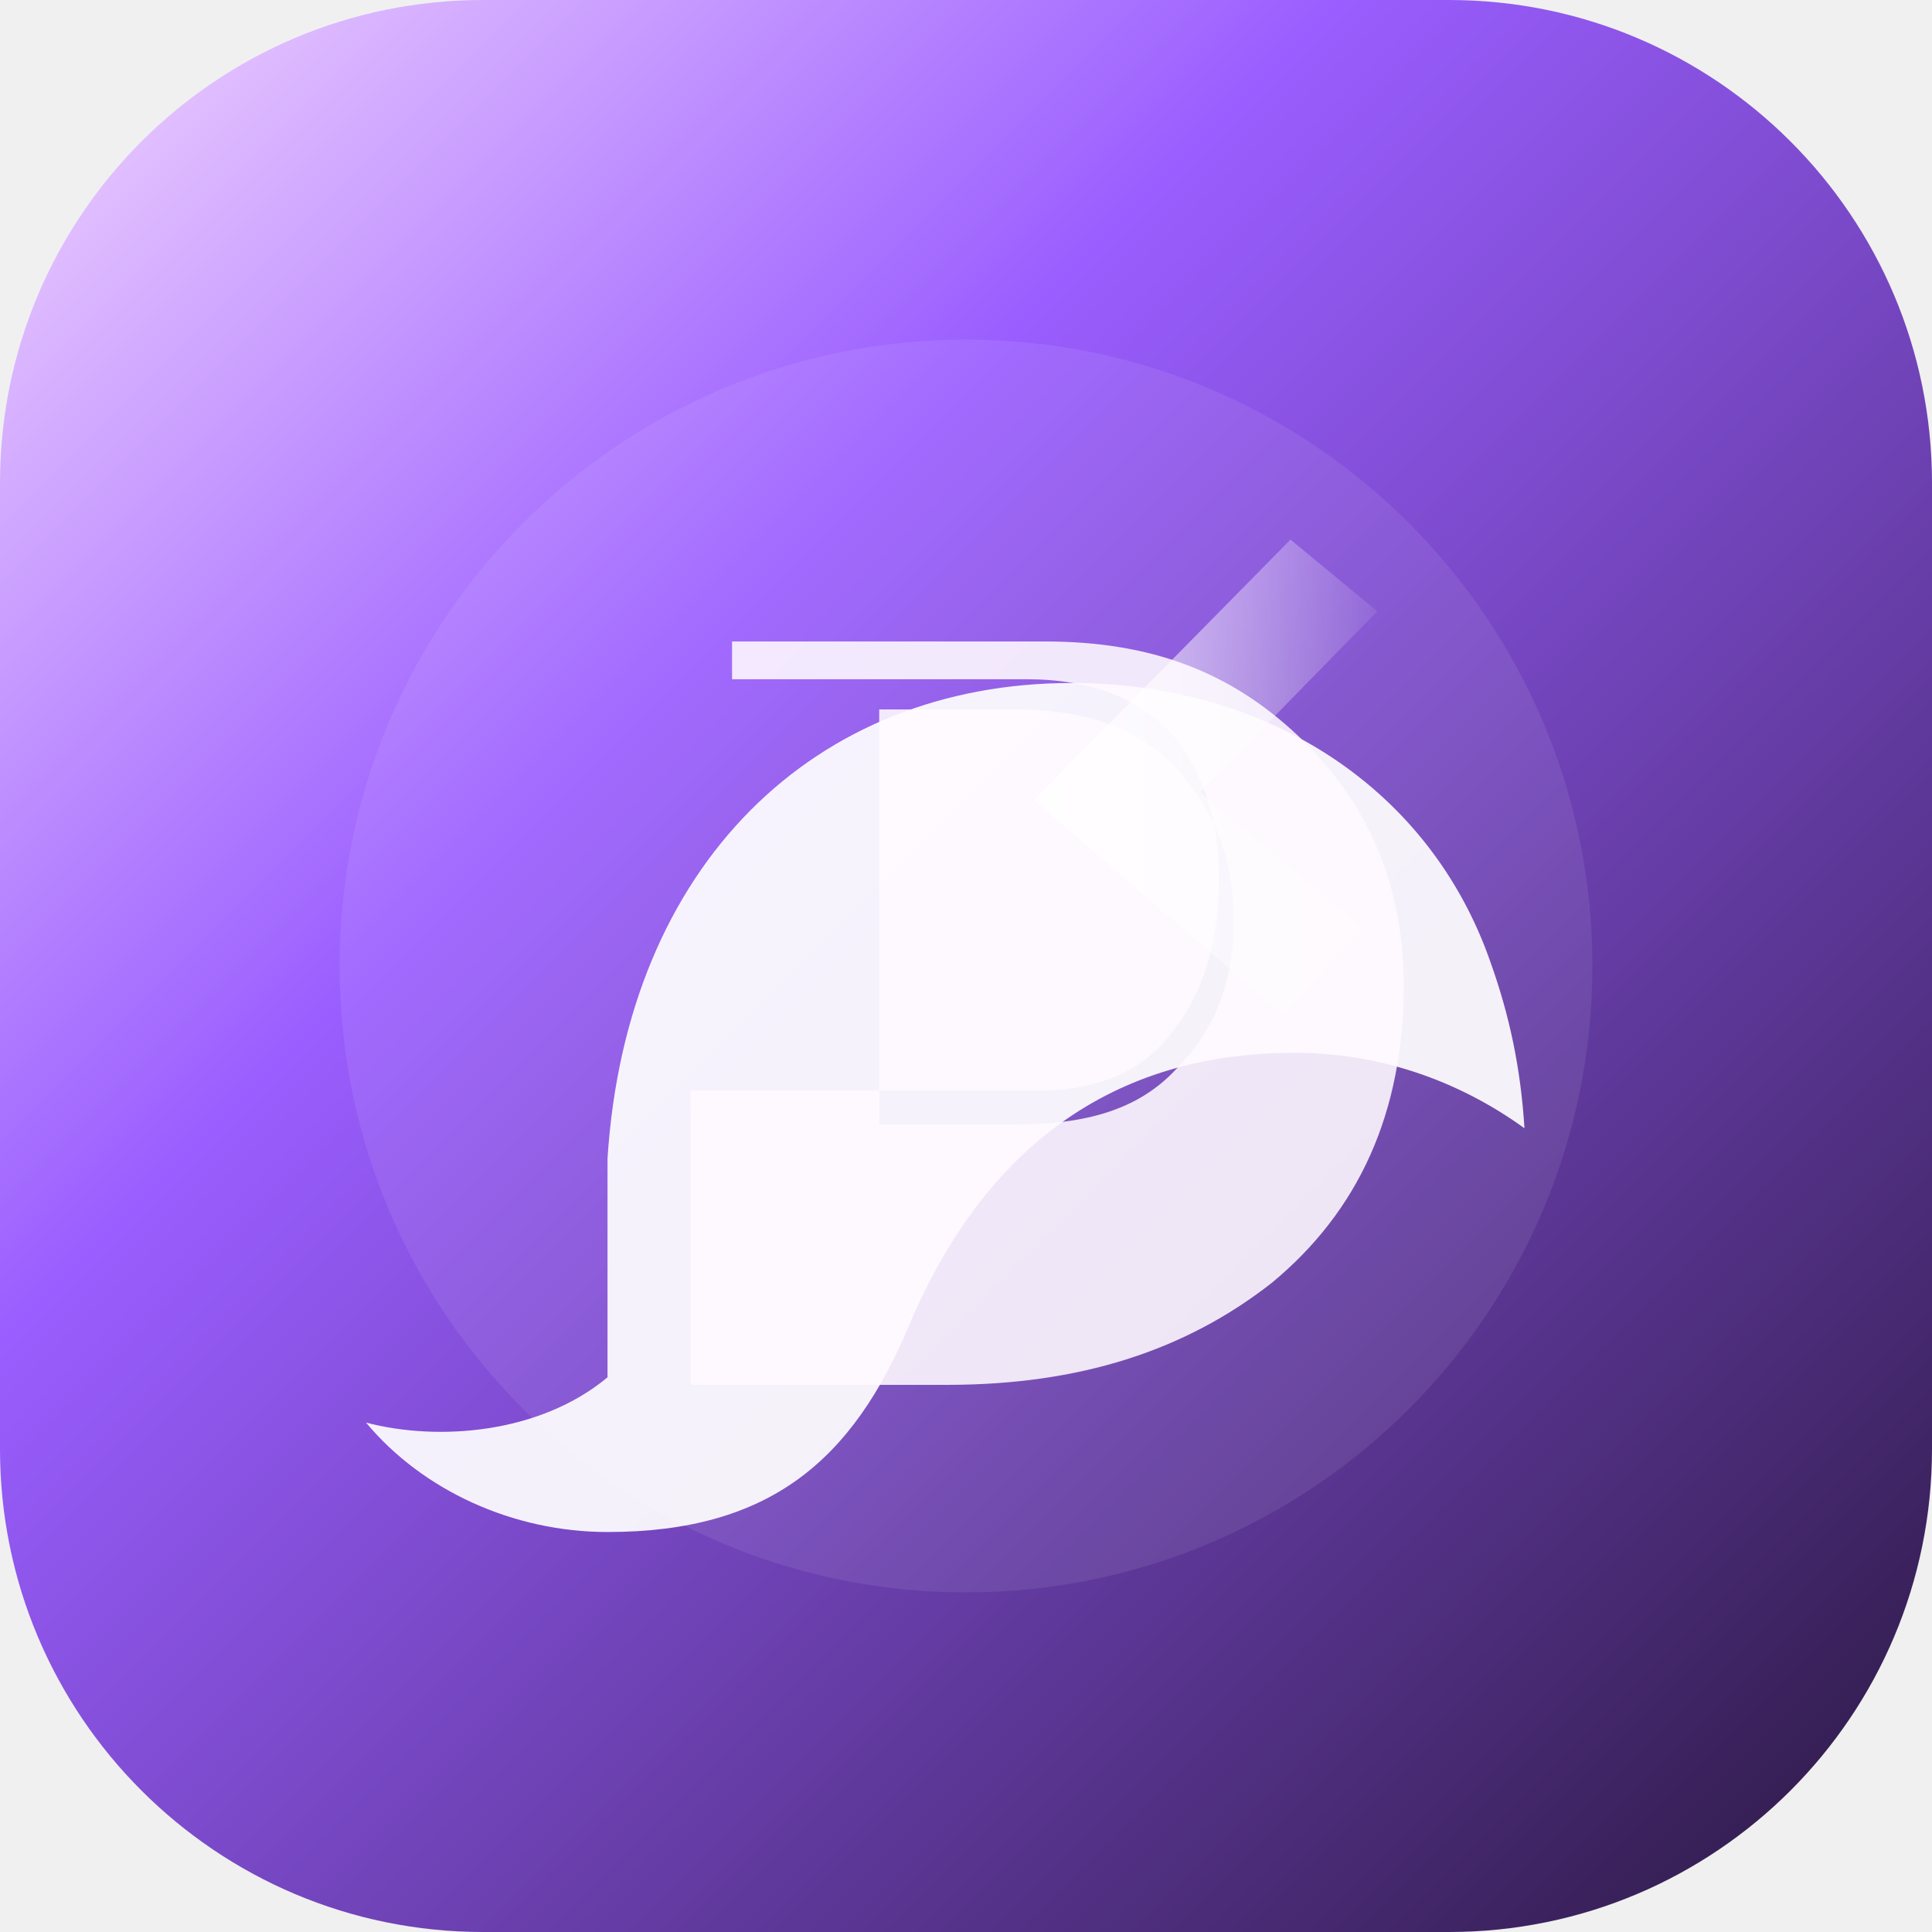
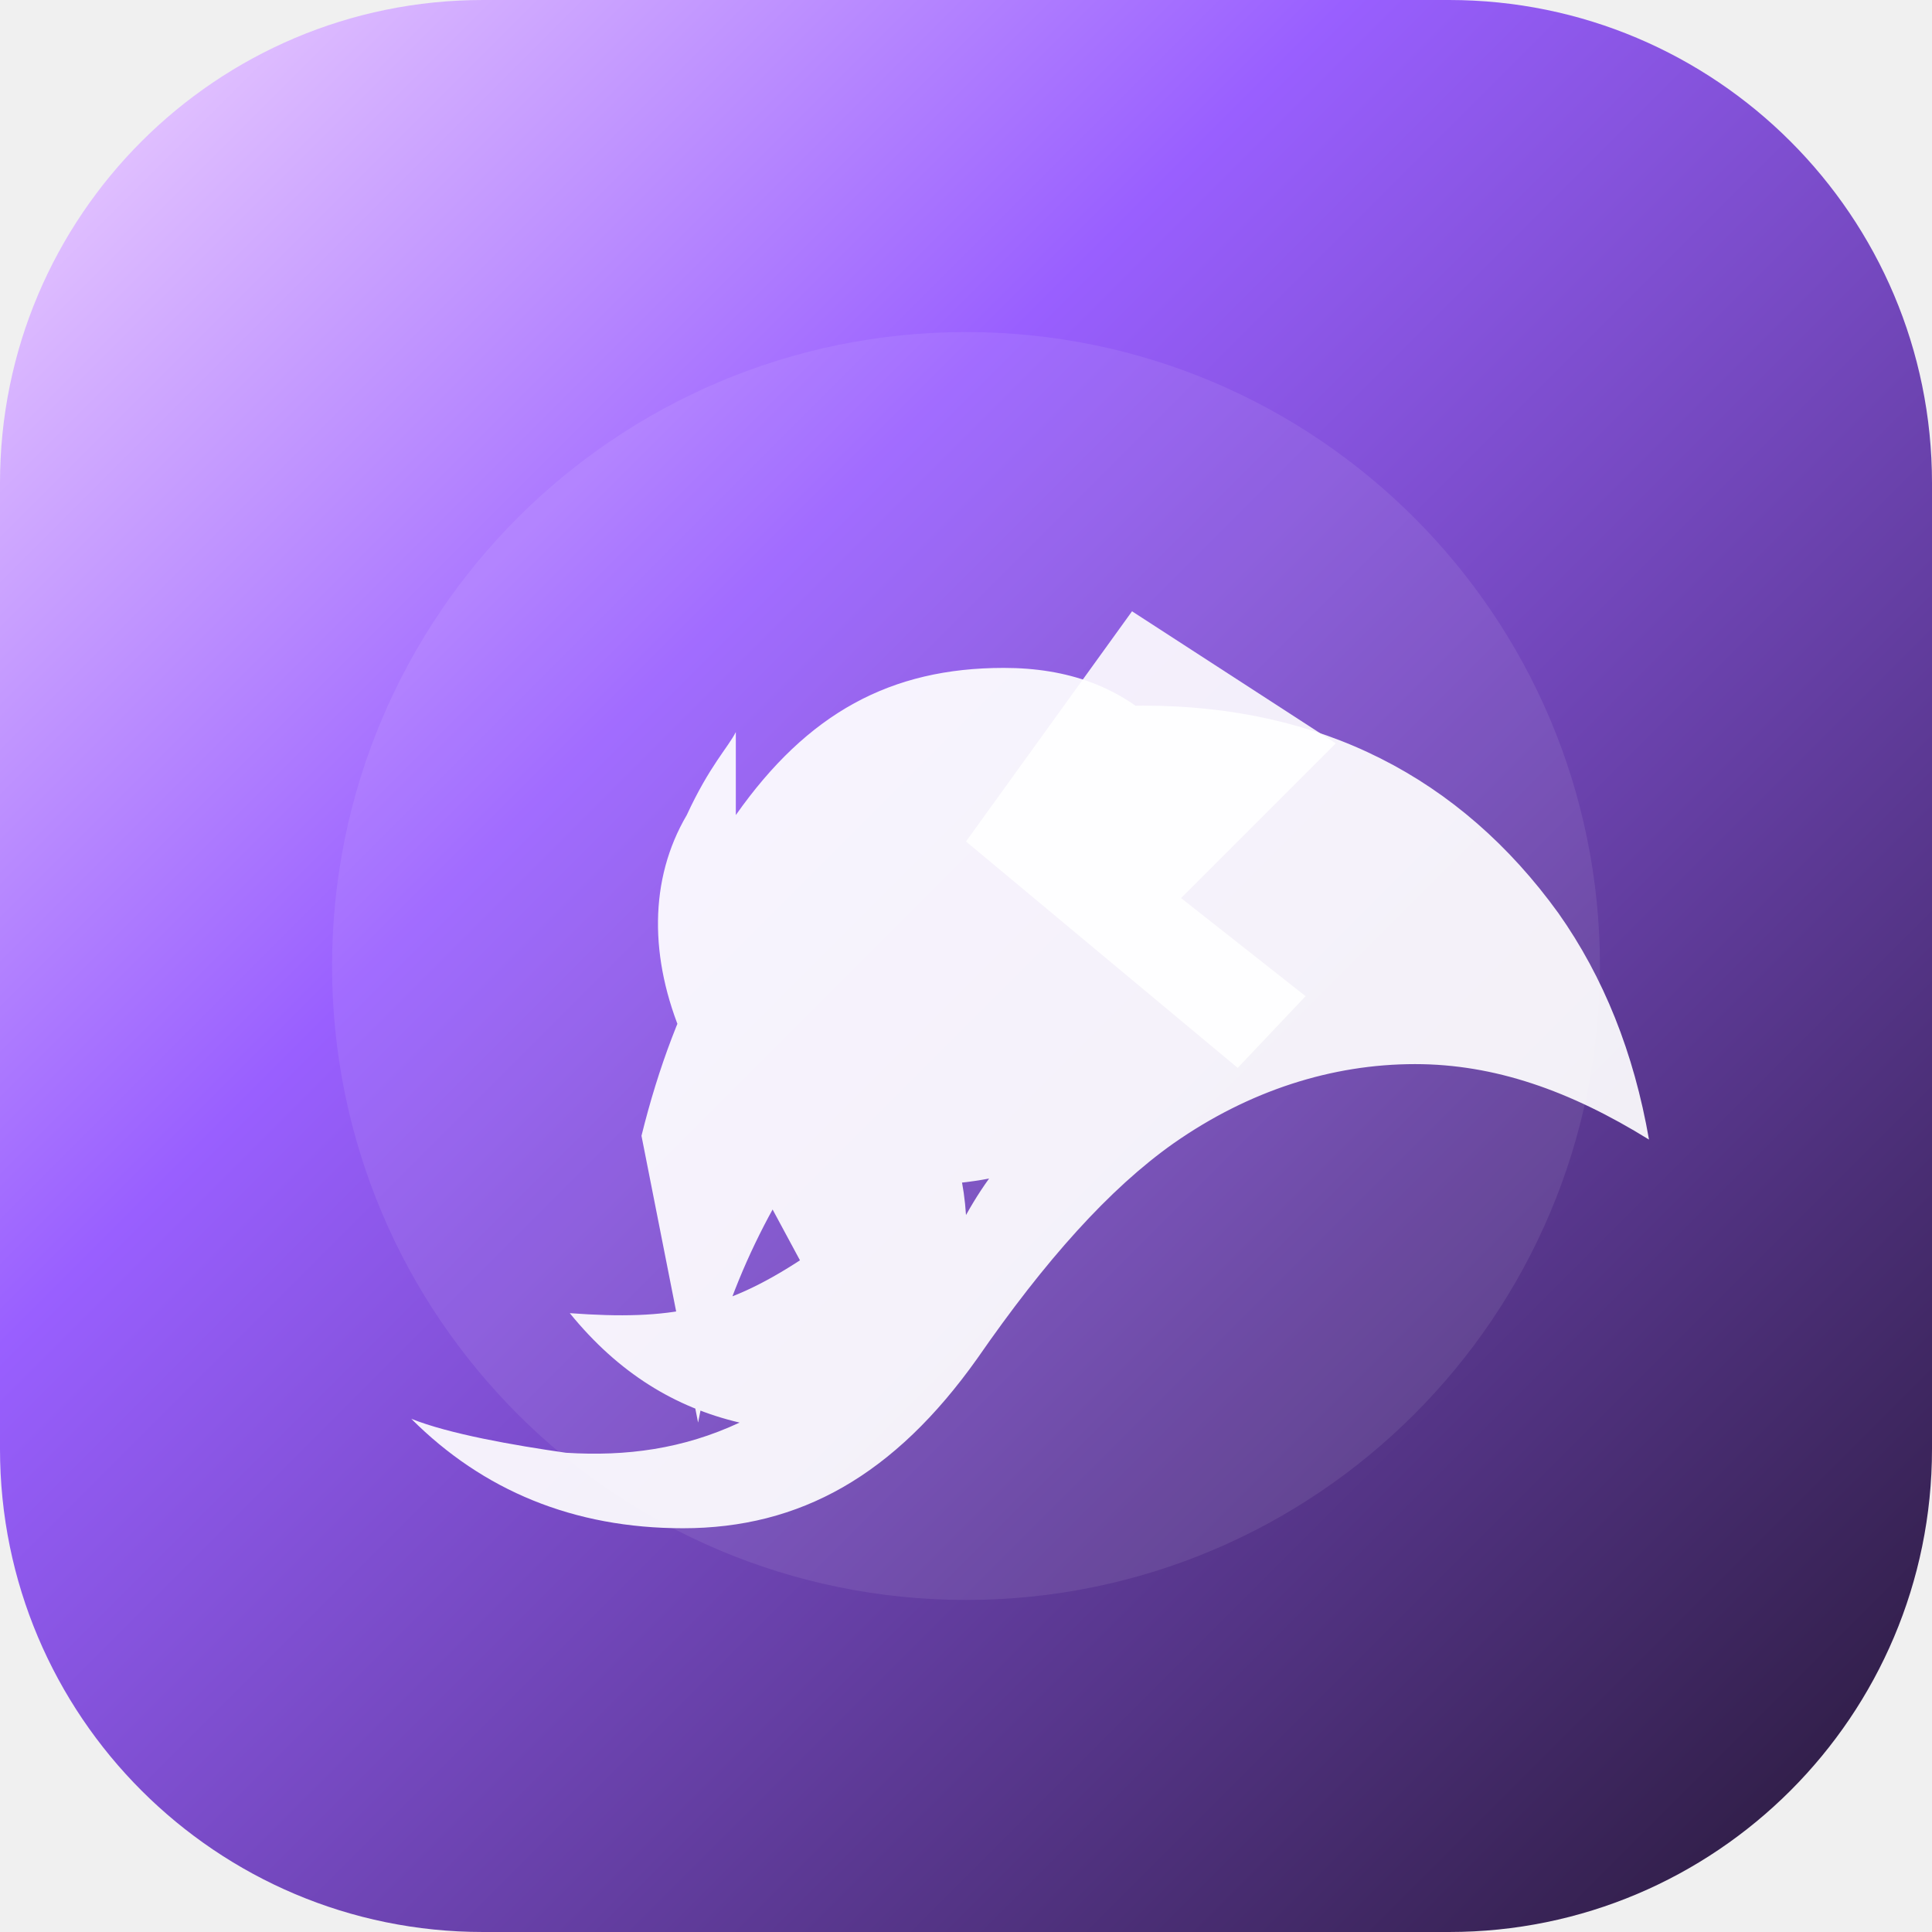
<svg xmlns="http://www.w3.org/2000/svg" viewBox="0 0 512 512" role="img" aria-label="VEXIA logo">
  <defs>
    <linearGradient id="bg" x1="0%" y1="0%" x2="100%" y2="100%">
-       <stop offset="0%" stop-color="#f4d9ff" />
-       <stop offset="35%" stop-color="#9a5dff" />
-       <stop offset="100%" stop-color="#29173f" />
-     </linearGradient>
-     <linearGradient id="shine" x1="0%" y1="0%" x2="100%" y2="0%">
-       <stop offset="0%" stop-color="#ffffff" stop-opacity="0.9" />
-       <stop offset="100%" stop-color="#ffffff" stop-opacity="0.1" />
+       <stop offset="0%" stop-color="#f3d9ff" />
+       <stop offset="35%" stop-color="#995fff" />
+       <stop offset="100%" stop-color="#251734" />
    </linearGradient>
  </defs>
  <rect width="512" height="512" rx="128" fill="url(#bg)" />
-   <circle cx="256" cy="256" r="166" fill="rgba(255,255,255,0.08)" />
-   <path d="M161 307c5-78 55-126 123-126 52 0 95 28 111 74 5 14 8 28 9 44-18-13-39-20-61-20-48 0-82 25-102 72-15 36-37 55-80 55-25 0-49-11-64-29 19 5 46 3 64-12z" fill="#ffffff" opacity="0.92" />
-   <path d="M173 170h104c28 0 49 8 67 25 18 17 28 39 28 66 0 34-12 60-35 79-23 18-51 27-86 27h-68v-78h92c16 0 28-5 36-16 8-10 12-24 12-40 0-16-4-28-12-38-9-10-22-15-39-15h-78v-10zm60 42v86h36c19 0 33-4 43-15 10-10 15-23 15-39s-5-29-15-40c-10-11-24-16-43-16h-36z" fill="#fffbff" opacity="0.88" />
-   <path d="M342 143l23 19-47 48 43 36-21 23-66-57z" fill="url(#shine)" opacity="0.9" />
+   <circle cx="256" cy="256" r="168" fill="rgba(255,255,255,0.08)" />
+   <path d="M170 301c18-73 63-114 133-114 47 0 84 19 110 55 12 17 20 37 24 60-21-13-41-20-62-20-22 0-44 7-64 21-17 12-34 31-52 57-22 31-47 45-78 45-29 0-53-10-72-29 10 4 27 7 41 9 16 1 31-1 46-8-17-4-32-13-45-29 27 2 41-1 61-14l-14-26c18-5 32-15 42-27 9 11 15 25 16 41 10-18 24-31 45-39l-17-18c9-9 18-18 25-29 7 10 12 21 15 33-10-5-21-8-33-8-28 0-52 12-70 35-15 19-29 45-35 76l-1 5zm25-85c19-27 41-39 71-39 17 0 31 5 42 16 12 12 18 28 18 48 0 22-8 39-24 52-16 14-36 21-58 21-31 0-52-13-63-39-9-21-9-42 1-59 6-13 11-18 13-22z" fill="#fff" opacity="0.92" />
+   <path d="M300 162l54 35-41 41 33 26-18 19-72-60z" fill="#ffffff" opacity="0.9" />
</svg>
